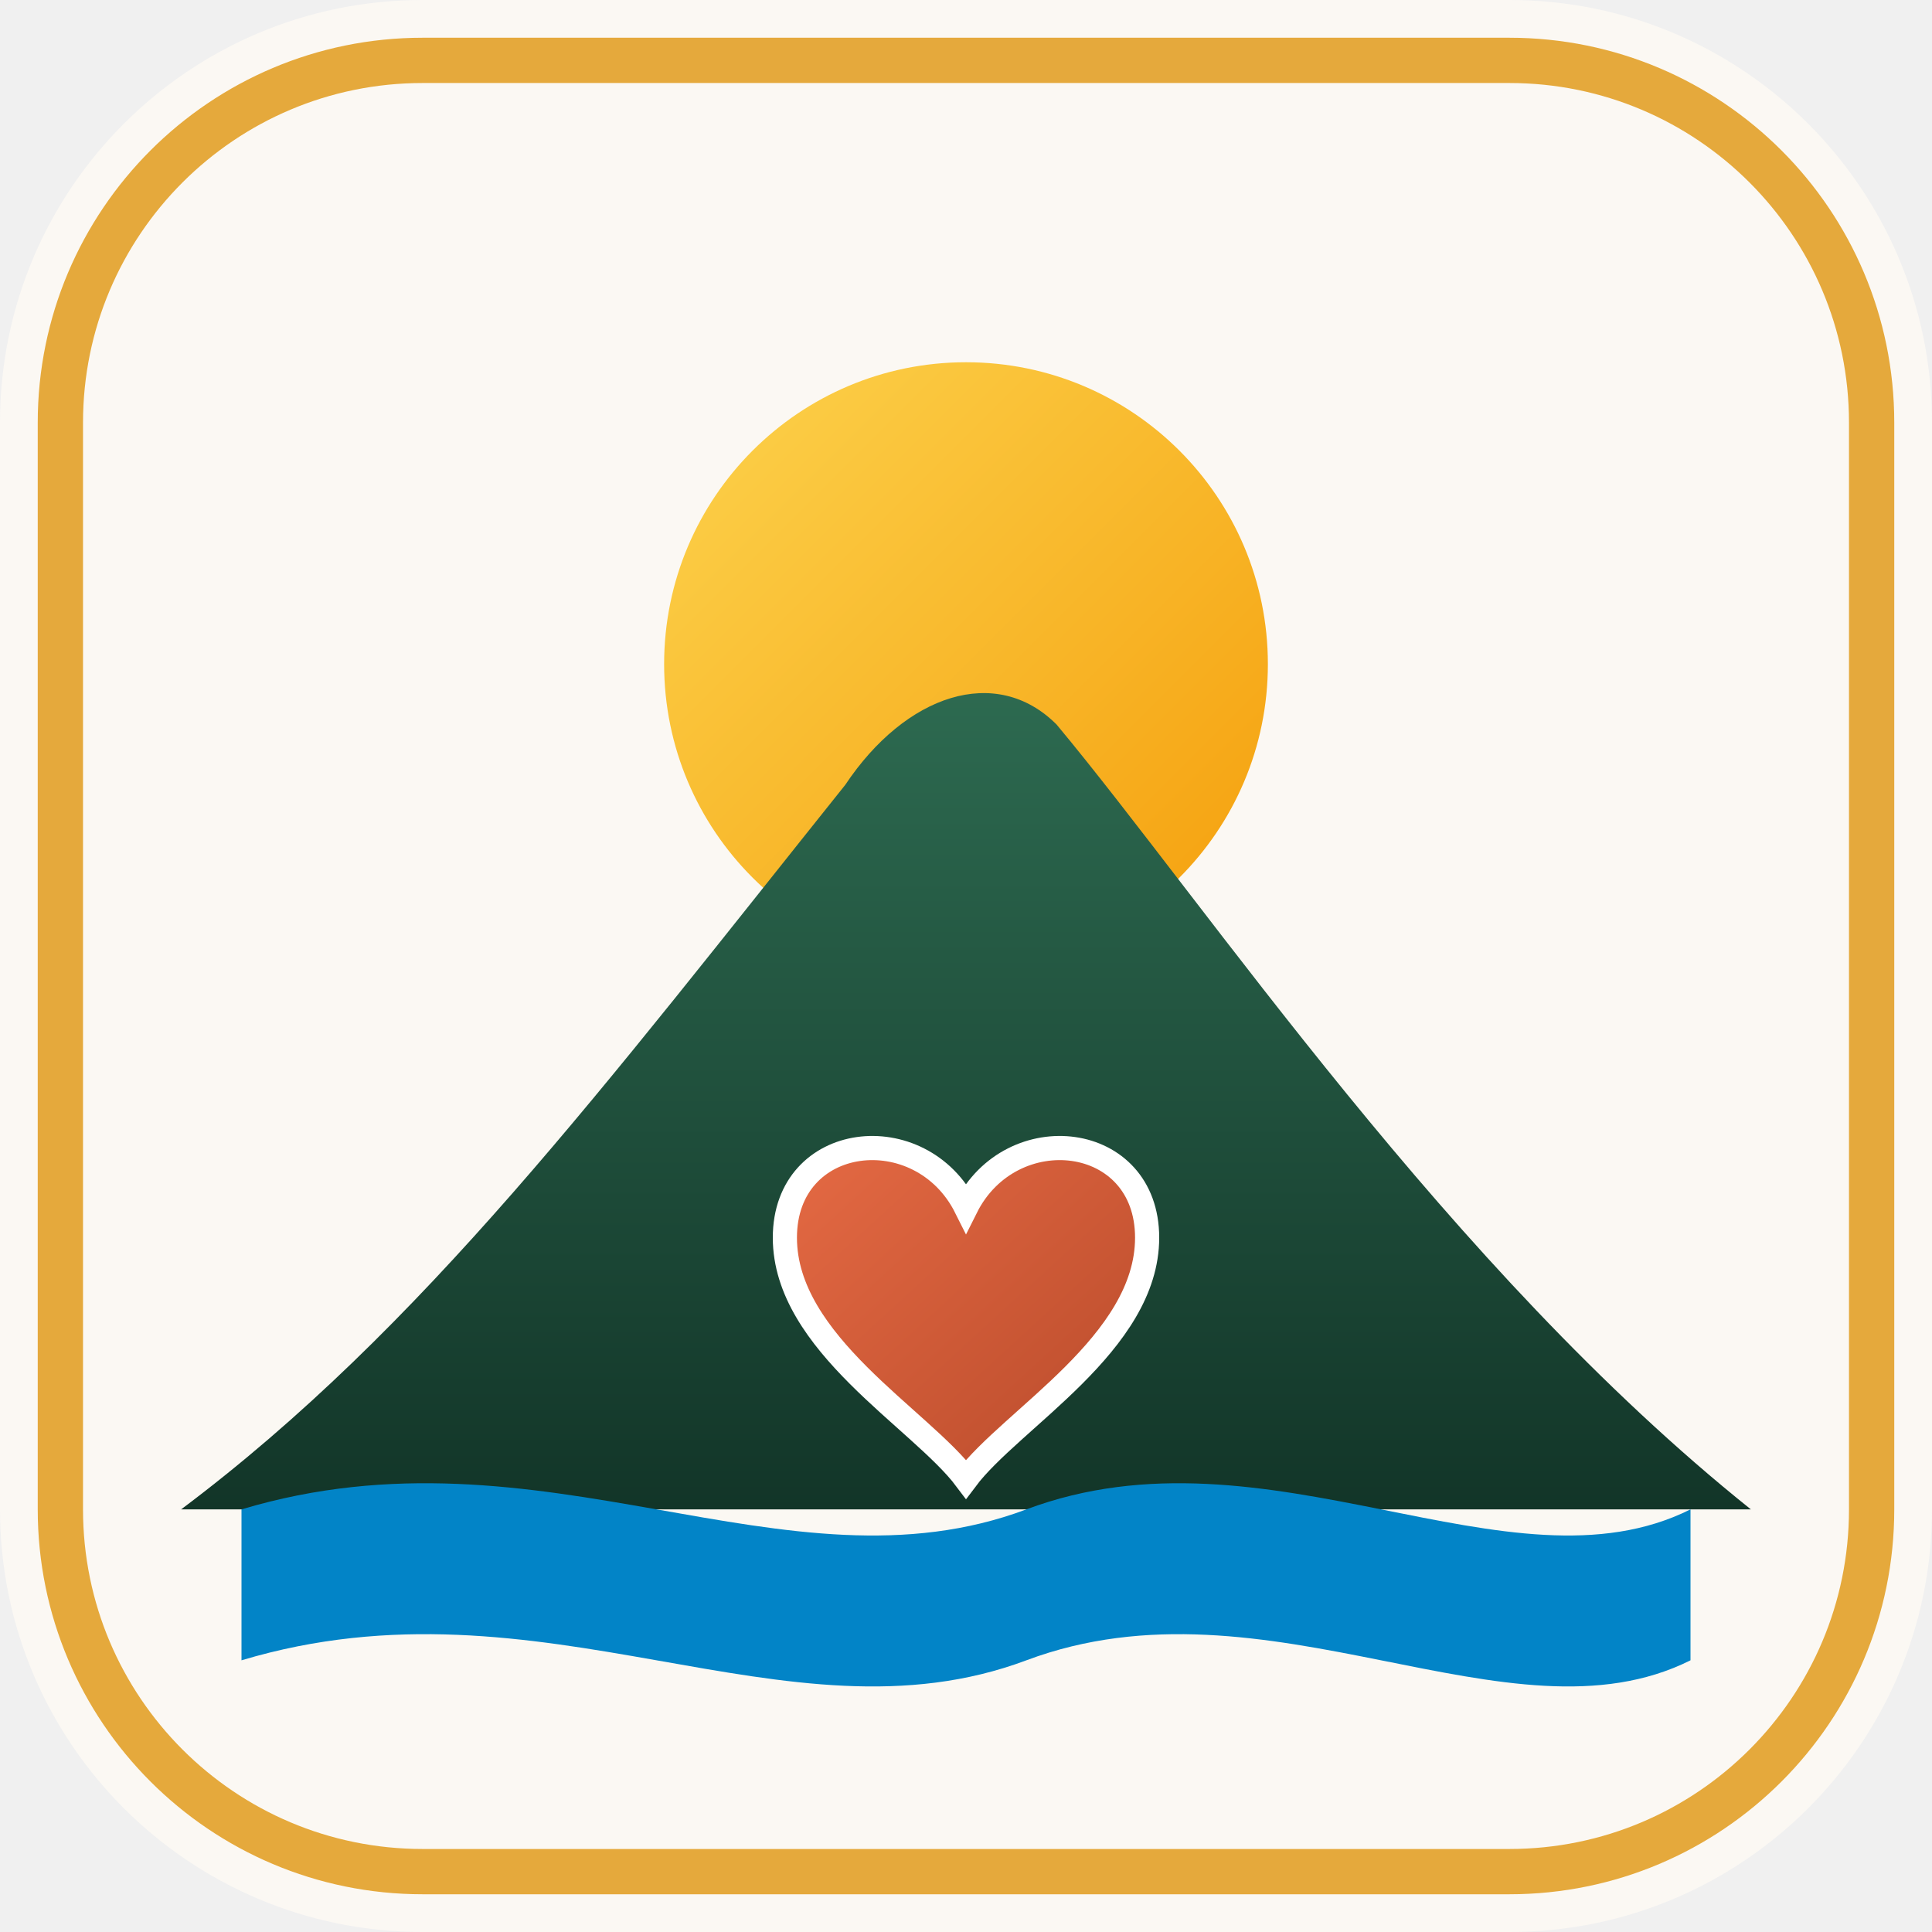
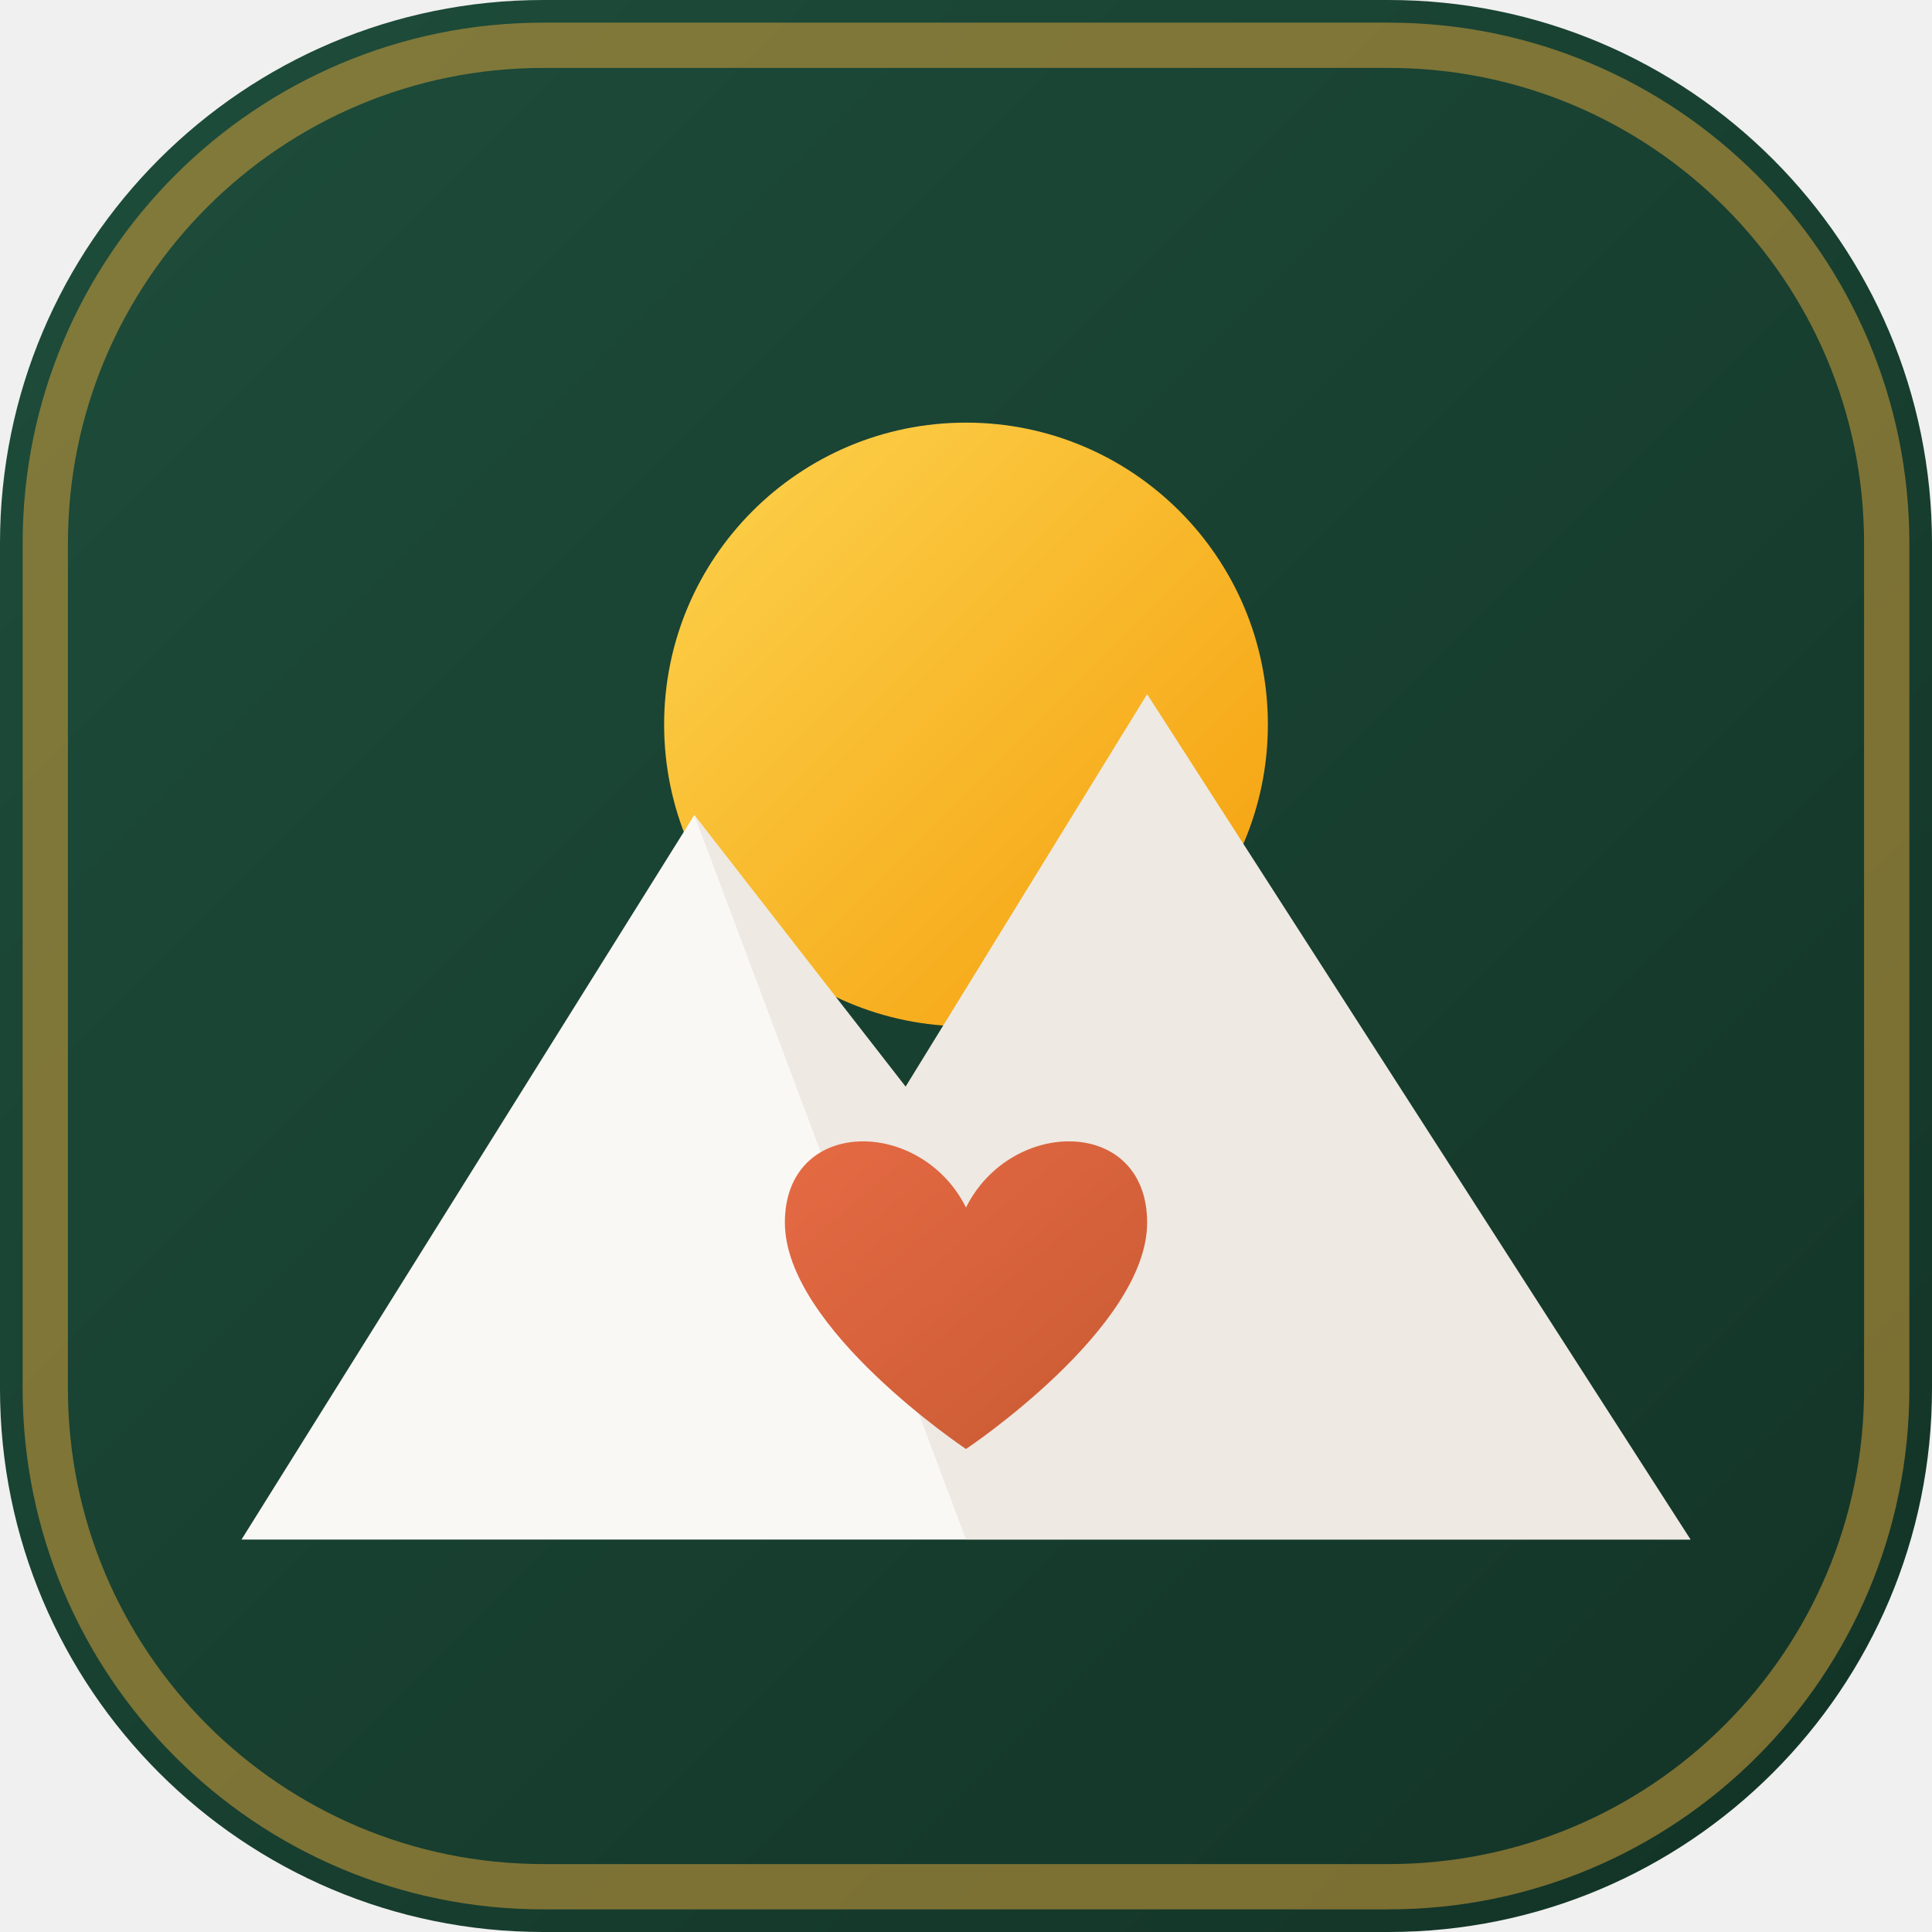
<svg xmlns="http://www.w3.org/2000/svg" viewBox="0 0 64 64" width="64" height="64">
  <defs>
-     <linearGradient id="favForest" x1="0%" y1="0%" x2="0%" y2="100%">
-       <stop offset="0%" stop-color="#2D6A50" />
-       <stop offset="100%" stop-color="#123528" />
+     <linearGradient id="favForest" x1="0%" y1="0%" x2="100%" y2="100%">
+       <stop offset="0%" stop-color="#1E4D3B" />
+       <stop offset="100%" stop-color="#123326" />
    </linearGradient>
    <linearGradient id="favSun" x1="0%" y1="0%" x2="100%" y2="100%">
      <stop offset="0%" stop-color="#FCD34D" />
      <stop offset="100%" stop-color="#F59E0B" />
    </linearGradient>
    <linearGradient id="favHeart" x1="0%" y1="0%" x2="100%" y2="100%">
      <stop offset="0%" stop-color="#E56A44" />
-       <stop offset="100%" stop-color="#B84A2A" />
+       <stop offset="100%" stop-color="#C85A32" />
    </linearGradient>
  </defs>
-   <rect width="64" height="64" rx="14" fill="#FBF8F3" />
-   <rect x="2" y="2" width="60" height="60" rx="12" fill="none" stroke="#E5A93C" stroke-width="1.5" />
-   <circle cx="32" cy="22" r="10" fill="url(#favSun)" />
-   <path d="M 6 50 C 14 44, 20 36, 28 26 C 30 23, 33 22, 35 24 C 40 30, 48 42, 58 50 Z" fill="url(#favForest)" />
-   <path d="M 8 50 C 18 47, 26 53, 34 50 C 42 47, 50 53, 56 50 L 56 55 C 50 58, 42 52, 34 55 C 26 58, 18 52, 8 55 Z" fill="#0284C7" />
-   <path d="M 32 40 C 30.5 37, 26 37.5, 26 41 C 26 44.5, 30.5 47, 32 49 C 33.5 47, 38 44.5, 38 41 C 38 37.5, 33.5 37, 32 40 Z" fill="url(#favHeart)" stroke="#FFFFFF" stroke-width="0.8" />
+   <rect width="64" height="64" rx="18" fill="url(#favForest)" />
+   <rect x="1.5" y="1.5" width="61" height="61" rx="16.5" fill="none" stroke="#E5A93C" stroke-width="1.5" stroke-opacity="0.5" />
+   <circle cx="32" cy="24" r="10" fill="url(#favSun)" />
+   <path d="M 8 51 L 23 27 L 30 36 L 38 23 L 56 51 Z" fill="#FAF8F5" />
+   <path d="M 23 27 L 30 36 L 38 23 L 56 51 L 32 51 Z" fill="#E6DFD5" opacity="0.6" />
+   <path d="M 32 40 C 30.5 37 26 37 26 40.5 C 26 44 32 48 32 48 C 32 48 38 44 38 40.5 C 38 37 33.5 37 32 40 Z" fill="url(#favHeart)" />
</svg>
